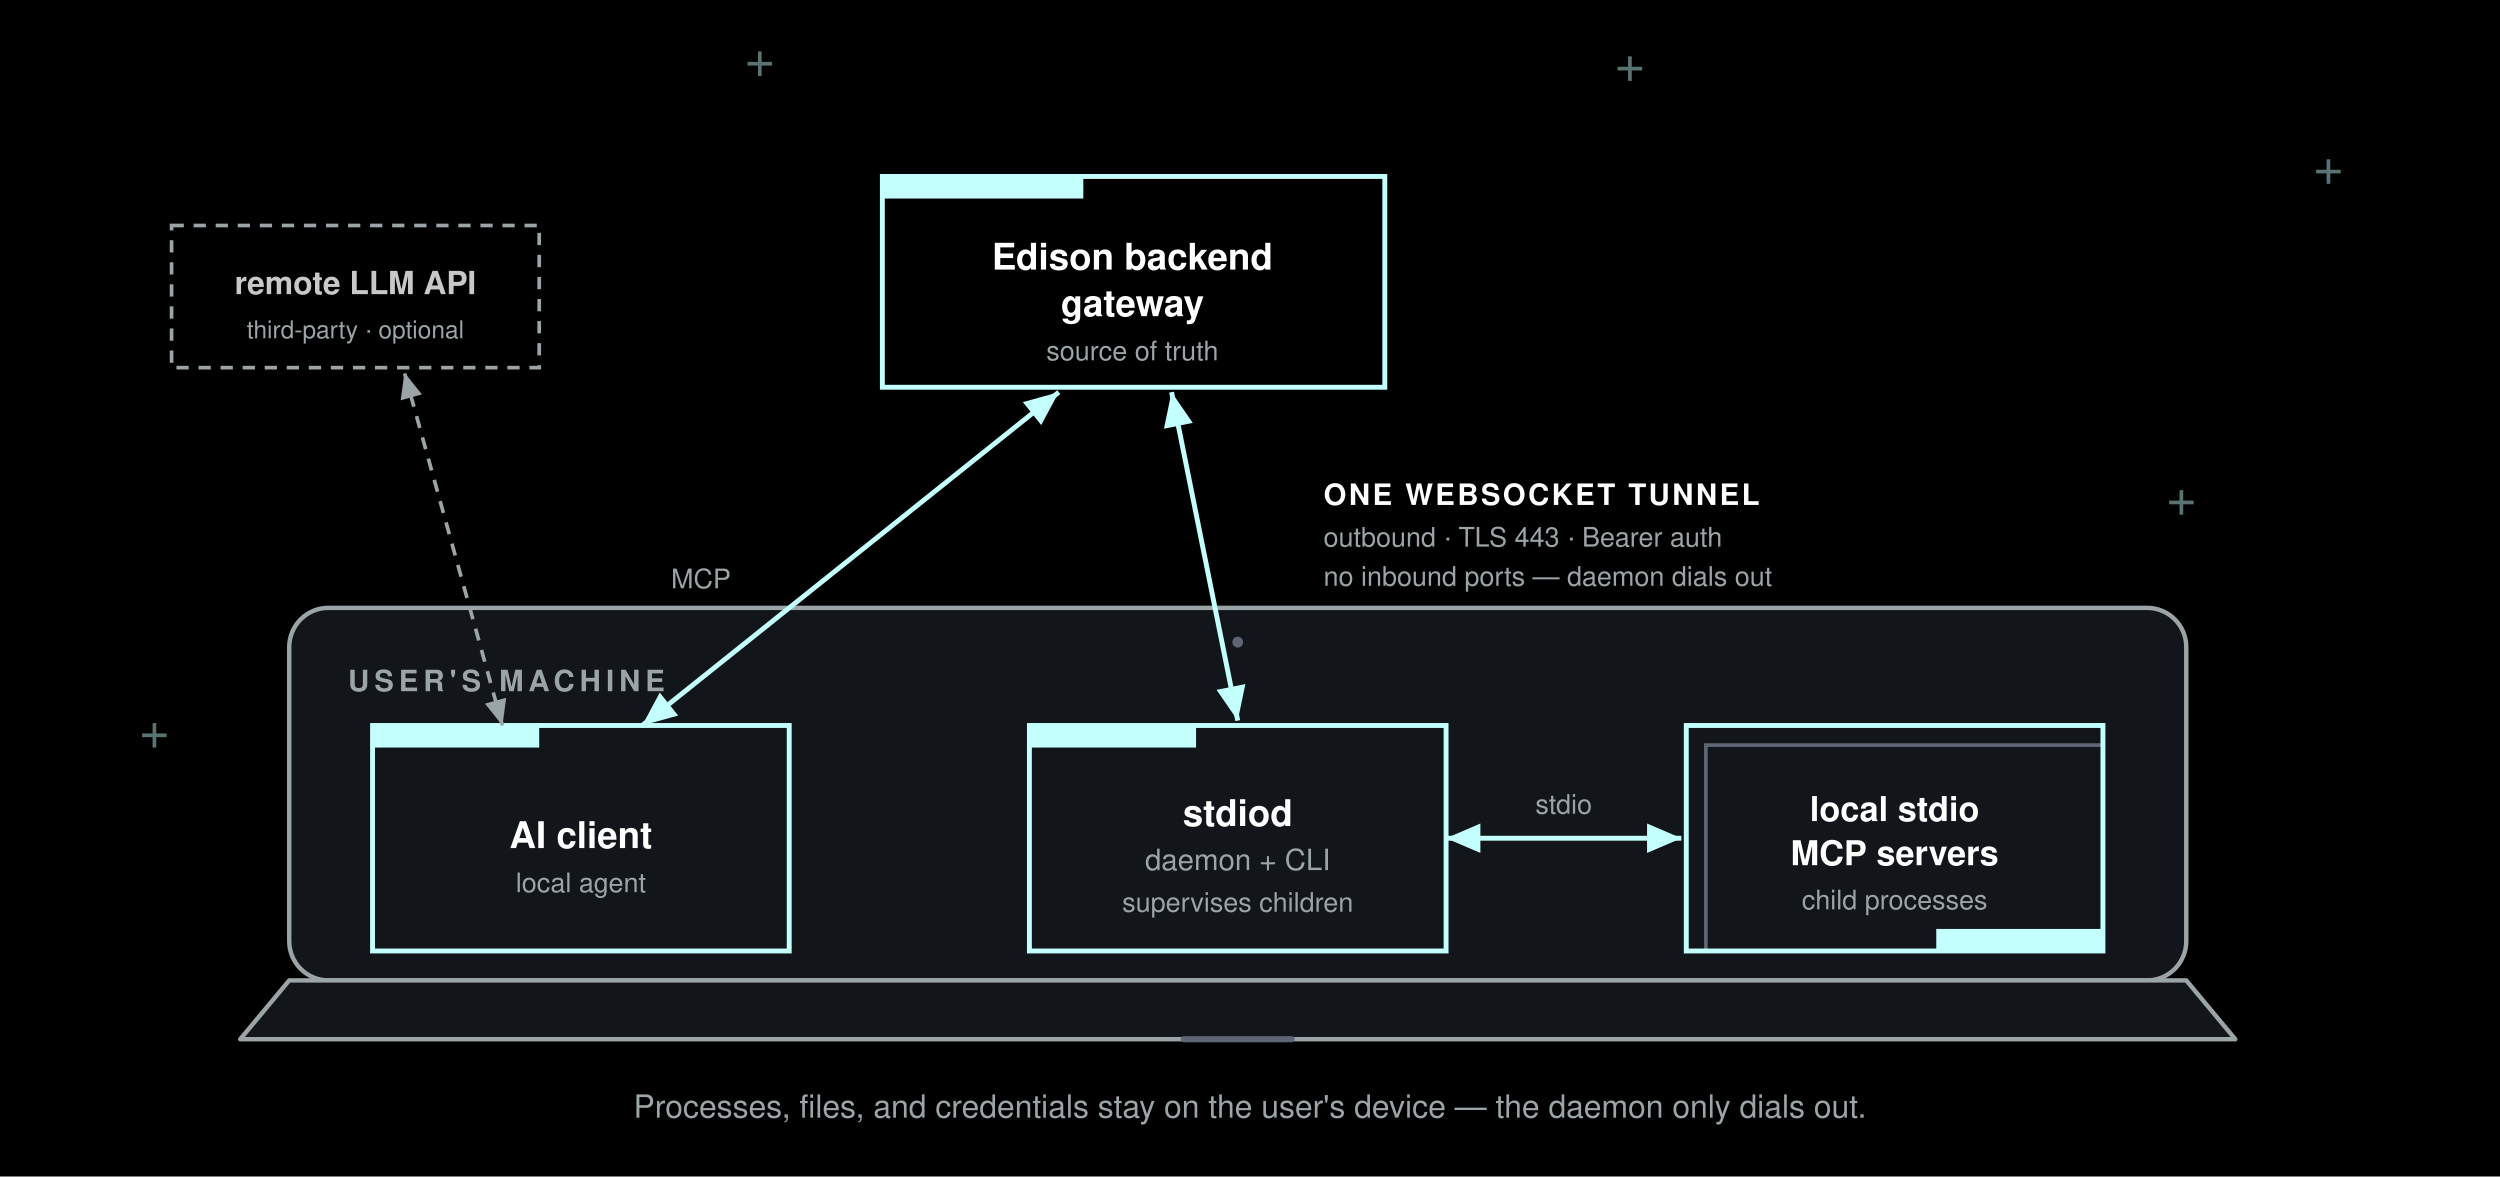
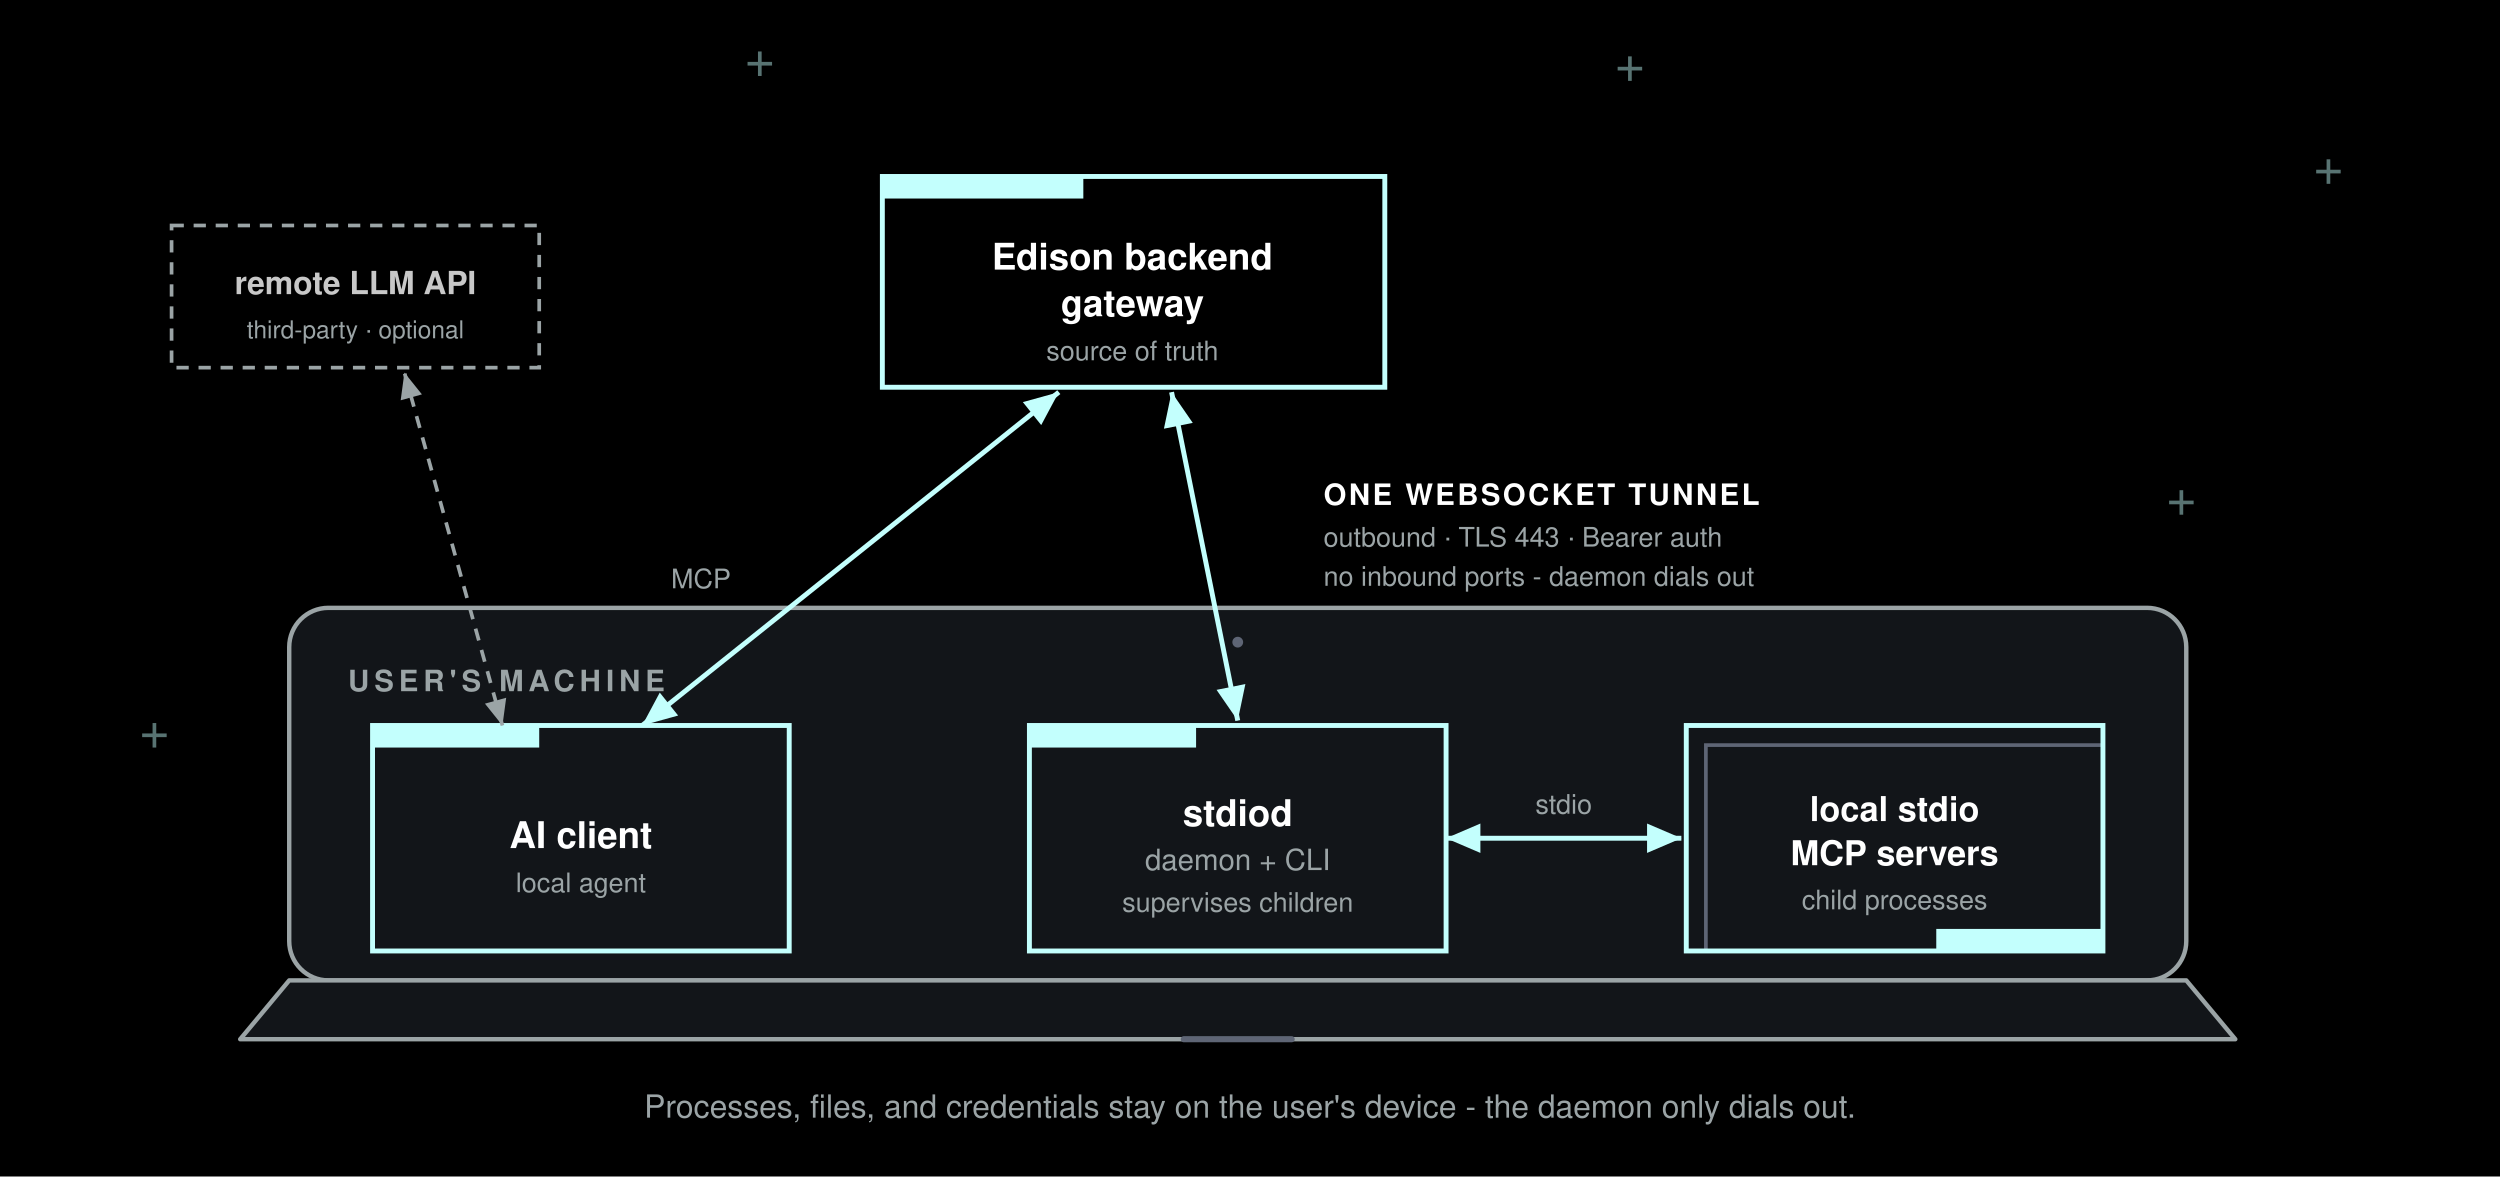
<svg xmlns="http://www.w3.org/2000/svg" viewBox="0 0 1020 480" font-family="Archivo, -apple-system, BlinkMacSystemFont, 'Segoe UI', Helvetica, Arial, sans-serif" role="img" aria-label="On the user's laptop, a local AI client reaches the remote Edison backend gateway, which drives the local stdiod daemon back down over one outbound WebSocket tunnel; the daemon supervises local stdio MCP servers. The AI client may also call a remote LLM API.">
  <defs>
    <marker id="arrow" markerWidth="9" markerHeight="9" refX="7" refY="3" orient="auto" markerUnits="strokeWidth">
      <path d="M0,0 L7,3 L0,6 Z" fill="#C3FFFD" />
    </marker>
    <marker id="arrow-start" markerWidth="9" markerHeight="9" refX="0" refY="3" orient="auto" markerUnits="strokeWidth">
      <path d="M7,0 L0,3 L7,6 Z" fill="#C3FFFD" />
    </marker>
    <marker id="arrow-grey" markerWidth="9" markerHeight="9" refX="7" refY="3" orient="auto" markerUnits="strokeWidth">
      <path d="M0,0 L7,3 L0,6 Z" fill="#9BA4A6" />
    </marker>
    <marker id="arrow-grey-start" markerWidth="9" markerHeight="9" refX="0" refY="3" orient="auto" markerUnits="strokeWidth">
      <path d="M7,0 L0,3 L7,6 Z" fill="#9BA4A6" />
    </marker>
  </defs>
  <rect width="1020" height="480" fill="#000000" />
  <g stroke="#C3FFFD" stroke-width="1.5" opacity="0.45">
    <path d="M305,26 h10 M310,21 v10" />
    <path d="M660,28 h10 M665,23 v10" />
    <path d="M945,70 h10 M950,65 v10" />
    <path d="M58,300 h10 M63,295 v10" />
    <path d="M885,205 h10 M890,200 v10" />
  </g>
  <rect x="70" y="92" width="150" height="58" fill="none" stroke="#9BA4A6" stroke-width="1.5" stroke-dasharray="5 4" />
  <text x="145" y="120" font-size="13" font-weight="600" fill="#C8C8C8" text-anchor="middle">remote LLM API</text>
  <text x="145" y="138" font-size="10" fill="#9BA4A6" text-anchor="middle">third-party · optional</text>
  <rect x="360" y="72" width="205" height="86" fill="none" stroke="#C3FFFD" stroke-width="2" />
  <rect x="360" y="72" width="82" height="9" fill="#C3FFFD" />
  <text x="462" y="110" font-size="15" font-weight="600" fill="#FFFFFF" text-anchor="middle">Edison backend</text>
  <text x="462" y="129" font-size="15" font-weight="600" fill="#FFFFFF" text-anchor="middle">gateway</text>
  <text x="462" y="147" font-size="11" fill="#9BA4A6" text-anchor="middle">source of truth</text>
  <rect x="118" y="248" width="774" height="152" rx="16" fill="#121519" stroke="#9BA4A6" stroke-width="1.8" />
  <circle cx="505" cy="262" r="2.2" fill="#5E6575" />
  <polygon points="118,400 892,400 912,424 98,424" fill="#121519" stroke="#9BA4A6" stroke-width="1.8" stroke-linejoin="round" />
  <path d="M483,424 h44" stroke="#5E6575" stroke-width="2.5" fill="none" stroke-linecap="round" />
  <text x="142" y="282" font-size="12" font-weight="600" letter-spacing="2" fill="#9BA4A6">USER'S MACHINE</text>
  <rect x="152" y="296" width="170" height="92" fill="none" stroke="#C3FFFD" stroke-width="2" />
  <rect x="152" y="296" width="68" height="9" fill="#C3FFFD" />
  <text x="237" y="346" font-size="15" font-weight="600" fill="#FFFFFF" text-anchor="middle">AI client</text>
  <text x="237" y="364" font-size="11" fill="#9BA4A6" text-anchor="middle">local agent</text>
  <rect x="420" y="296" width="170" height="92" fill="none" stroke="#C3FFFD" stroke-width="2" />
  <rect x="420" y="296" width="68" height="9" fill="#C3FFFD" />
  <text x="505" y="337" font-size="15" font-weight="600" fill="#FFFFFF" text-anchor="middle">stdiod</text>
  <text x="505" y="355" font-size="12" fill="#9BA4A6" text-anchor="middle">daemon + CLI</text>
  <text x="505" y="372" font-size="11" fill="#9BA4A6" text-anchor="middle">supervises children</text>
  <rect x="696" y="304" width="162" height="84" fill="none" stroke="#5E6575" stroke-width="1.5" />
  <rect x="688" y="296" width="170" height="92" fill="none" stroke="#C3FFFD" stroke-width="2" />
  <rect x="790" y="379" width="68" height="9" fill="#C3FFFD" />
  <text x="773" y="335" font-size="14" font-weight="600" fill="#FFFFFF" text-anchor="middle">local stdio</text>
  <text x="773" y="353" font-size="14" font-weight="600" fill="#FFFFFF" text-anchor="middle">MCP servers</text>
  <text x="773" y="371" font-size="11" fill="#9BA4A6" text-anchor="middle">child processes</text>
  <line x1="205" y1="296" x2="165" y2="152" stroke="#9BA4A6" stroke-width="1.5" stroke-dasharray="5 4" marker-end="url(#arrow-grey)" marker-start="url(#arrow-grey-start)" />
  <line x1="262" y1="296" x2="432" y2="160" stroke="#C3FFFD" stroke-width="2" marker-end="url(#arrow)" marker-start="url(#arrow-start)" />
  <text x="286" y="240" font-size="11" fill="#9BA4A6" text-anchor="middle">MCP</text>
  <line x1="478" y1="160" x2="505" y2="294" stroke="#C3FFFD" stroke-width="2" marker-end="url(#arrow)" marker-start="url(#arrow-start)" />
  <text x="540" y="206" font-size="12" font-weight="600" letter-spacing="1" fill="#FFFFFF">ONE WEBSOCKET TUNNEL</text>
  <text x="540" y="223" font-size="11" fill="#9BA4A6">outbound · TLS 443 · Bearer auth</text>
-   <text x="540" y="239" font-size="11" fill="#9BA4A6">no inbound ports — daemon dials out</text>
+   <text x="540" y="239" font-size="11" fill="#9BA4A6">no inbound ports - daemon dials out</text>
  <line x1="590" y1="342" x2="686" y2="342" stroke="#C3FFFD" stroke-width="2" marker-end="url(#arrow)" marker-start="url(#arrow-start)" />
  <text x="638" y="332" font-size="11" fill="#9BA4A6" text-anchor="middle">stdio</text>
-   <text x="510" y="456" font-size="13" fill="#9BA4A6" text-anchor="middle">Processes, files, and credentials stay on the user's device — the daemon only dials out.</text>
+   <text x="510" y="456" font-size="13" fill="#9BA4A6" text-anchor="middle">Processes, files, and credentials stay on the user's device - the daemon only dials out.</text>
</svg>
